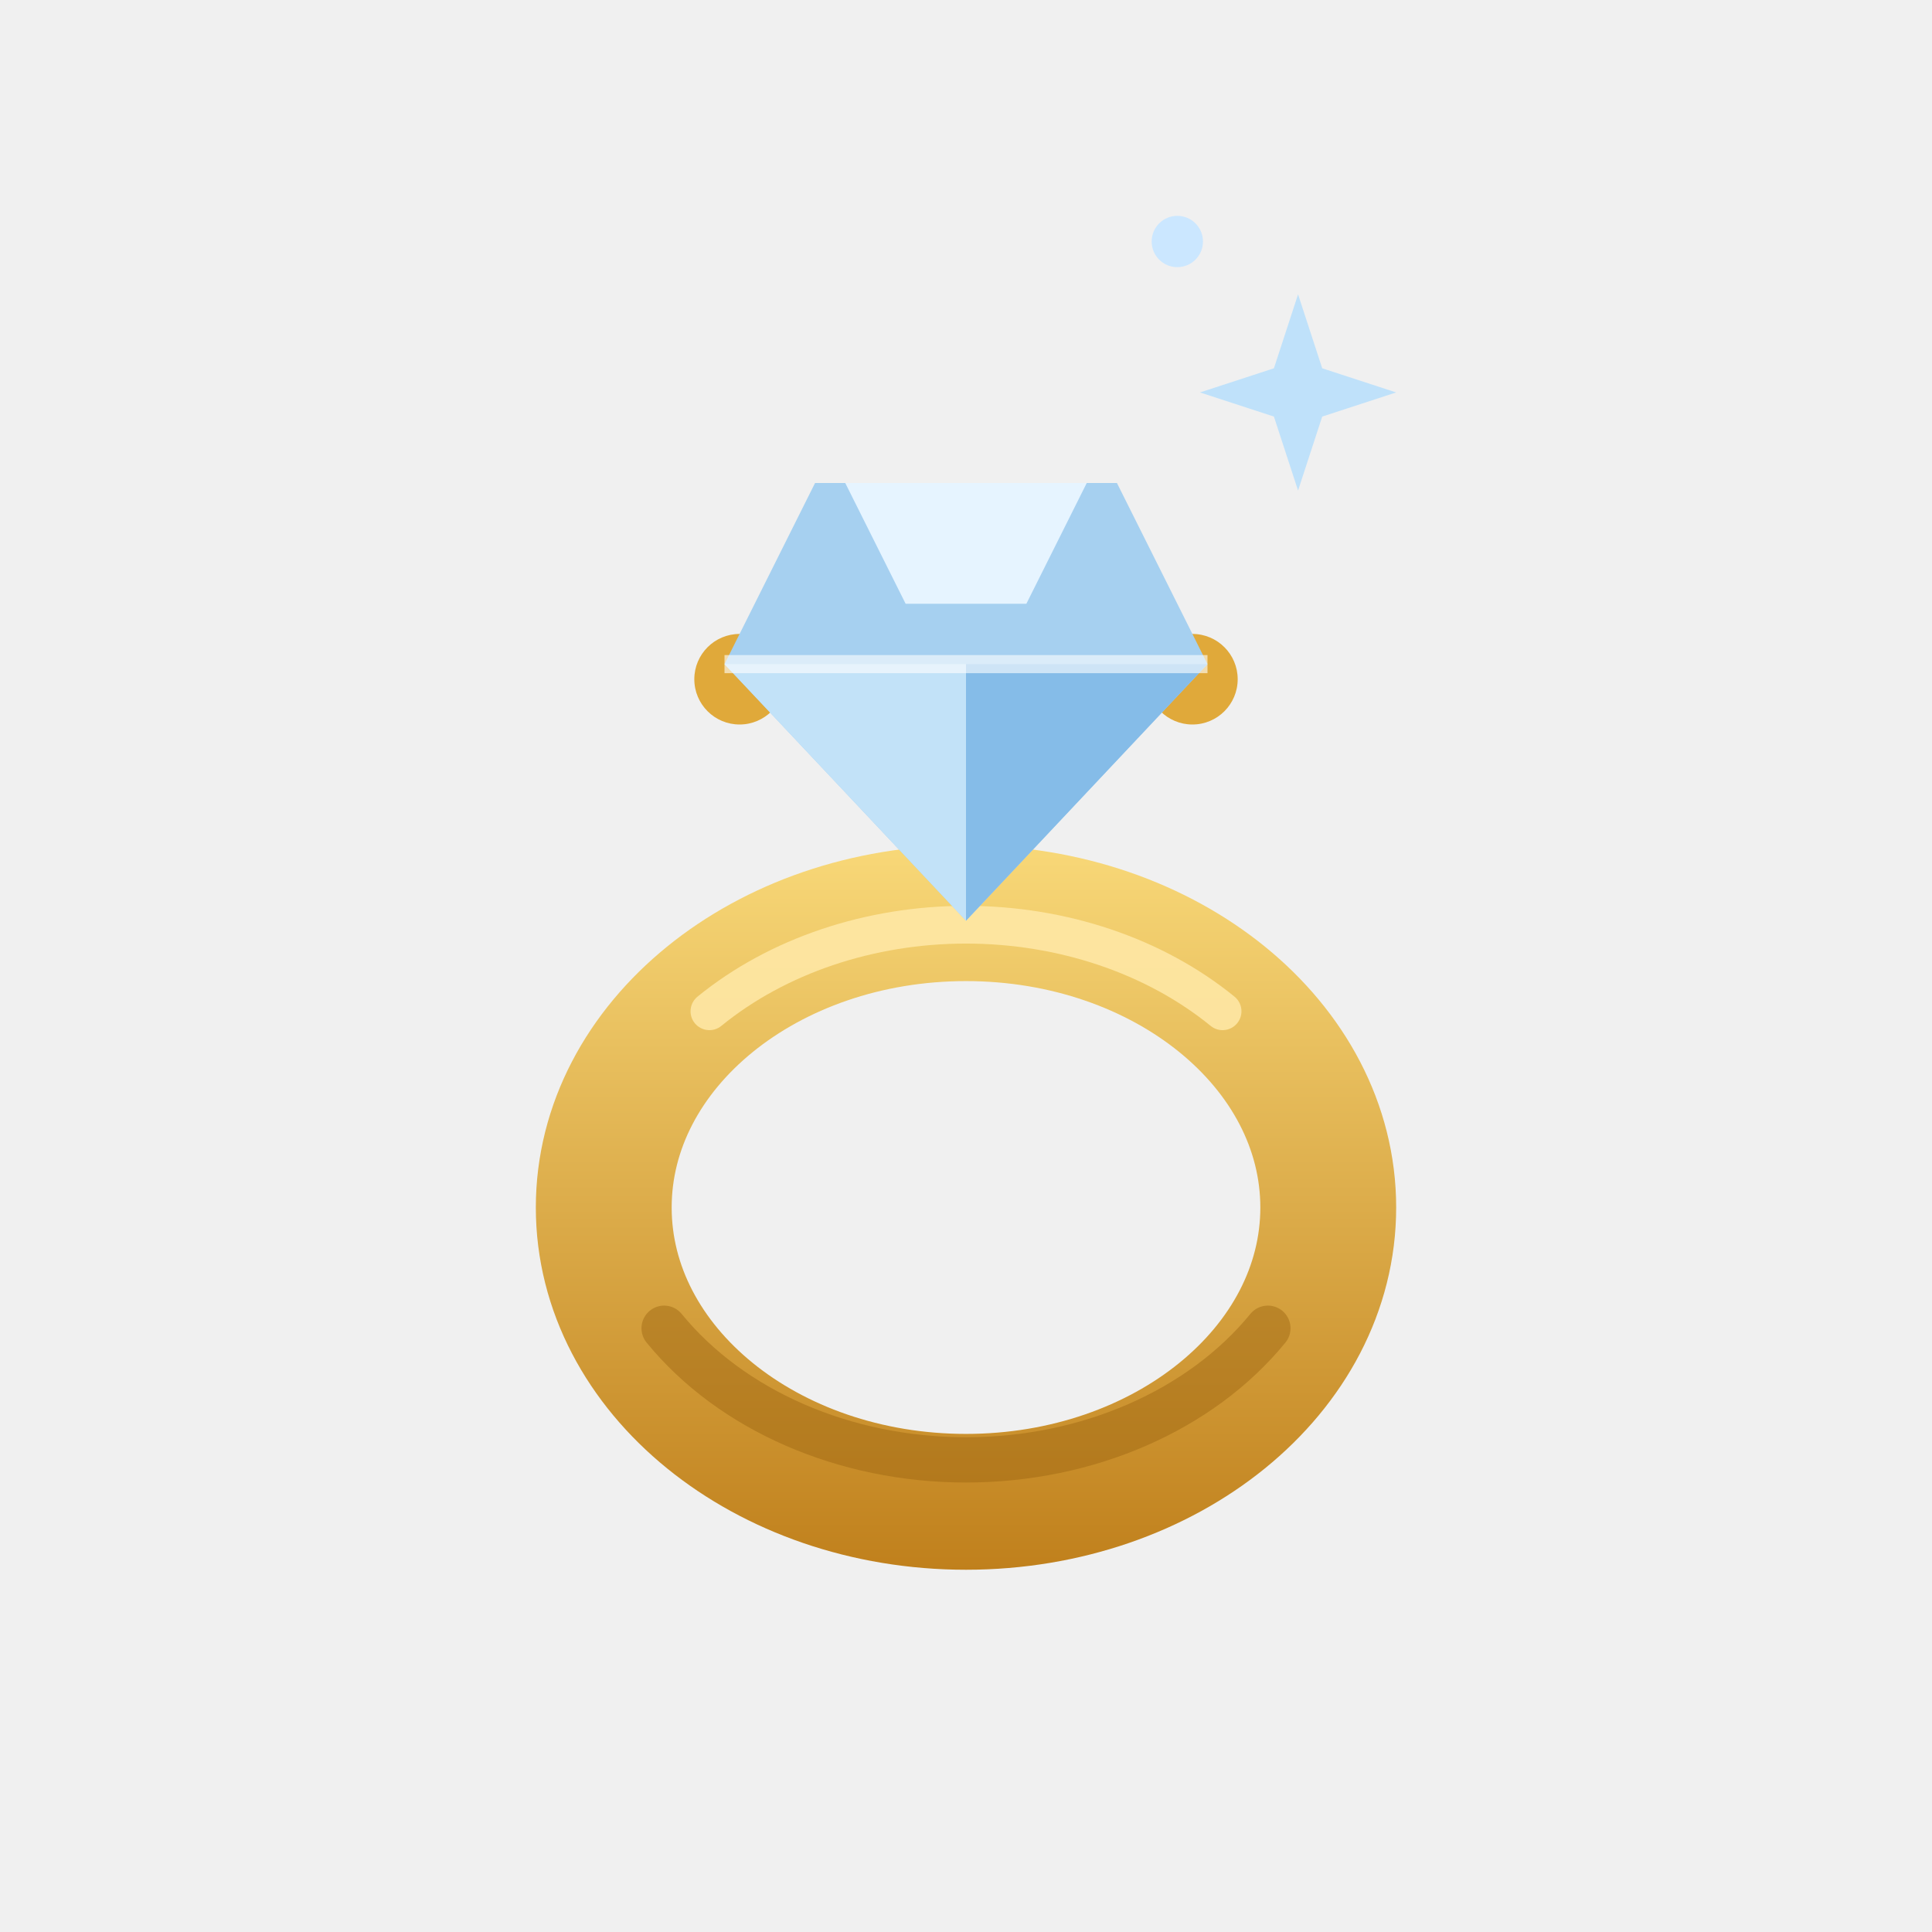
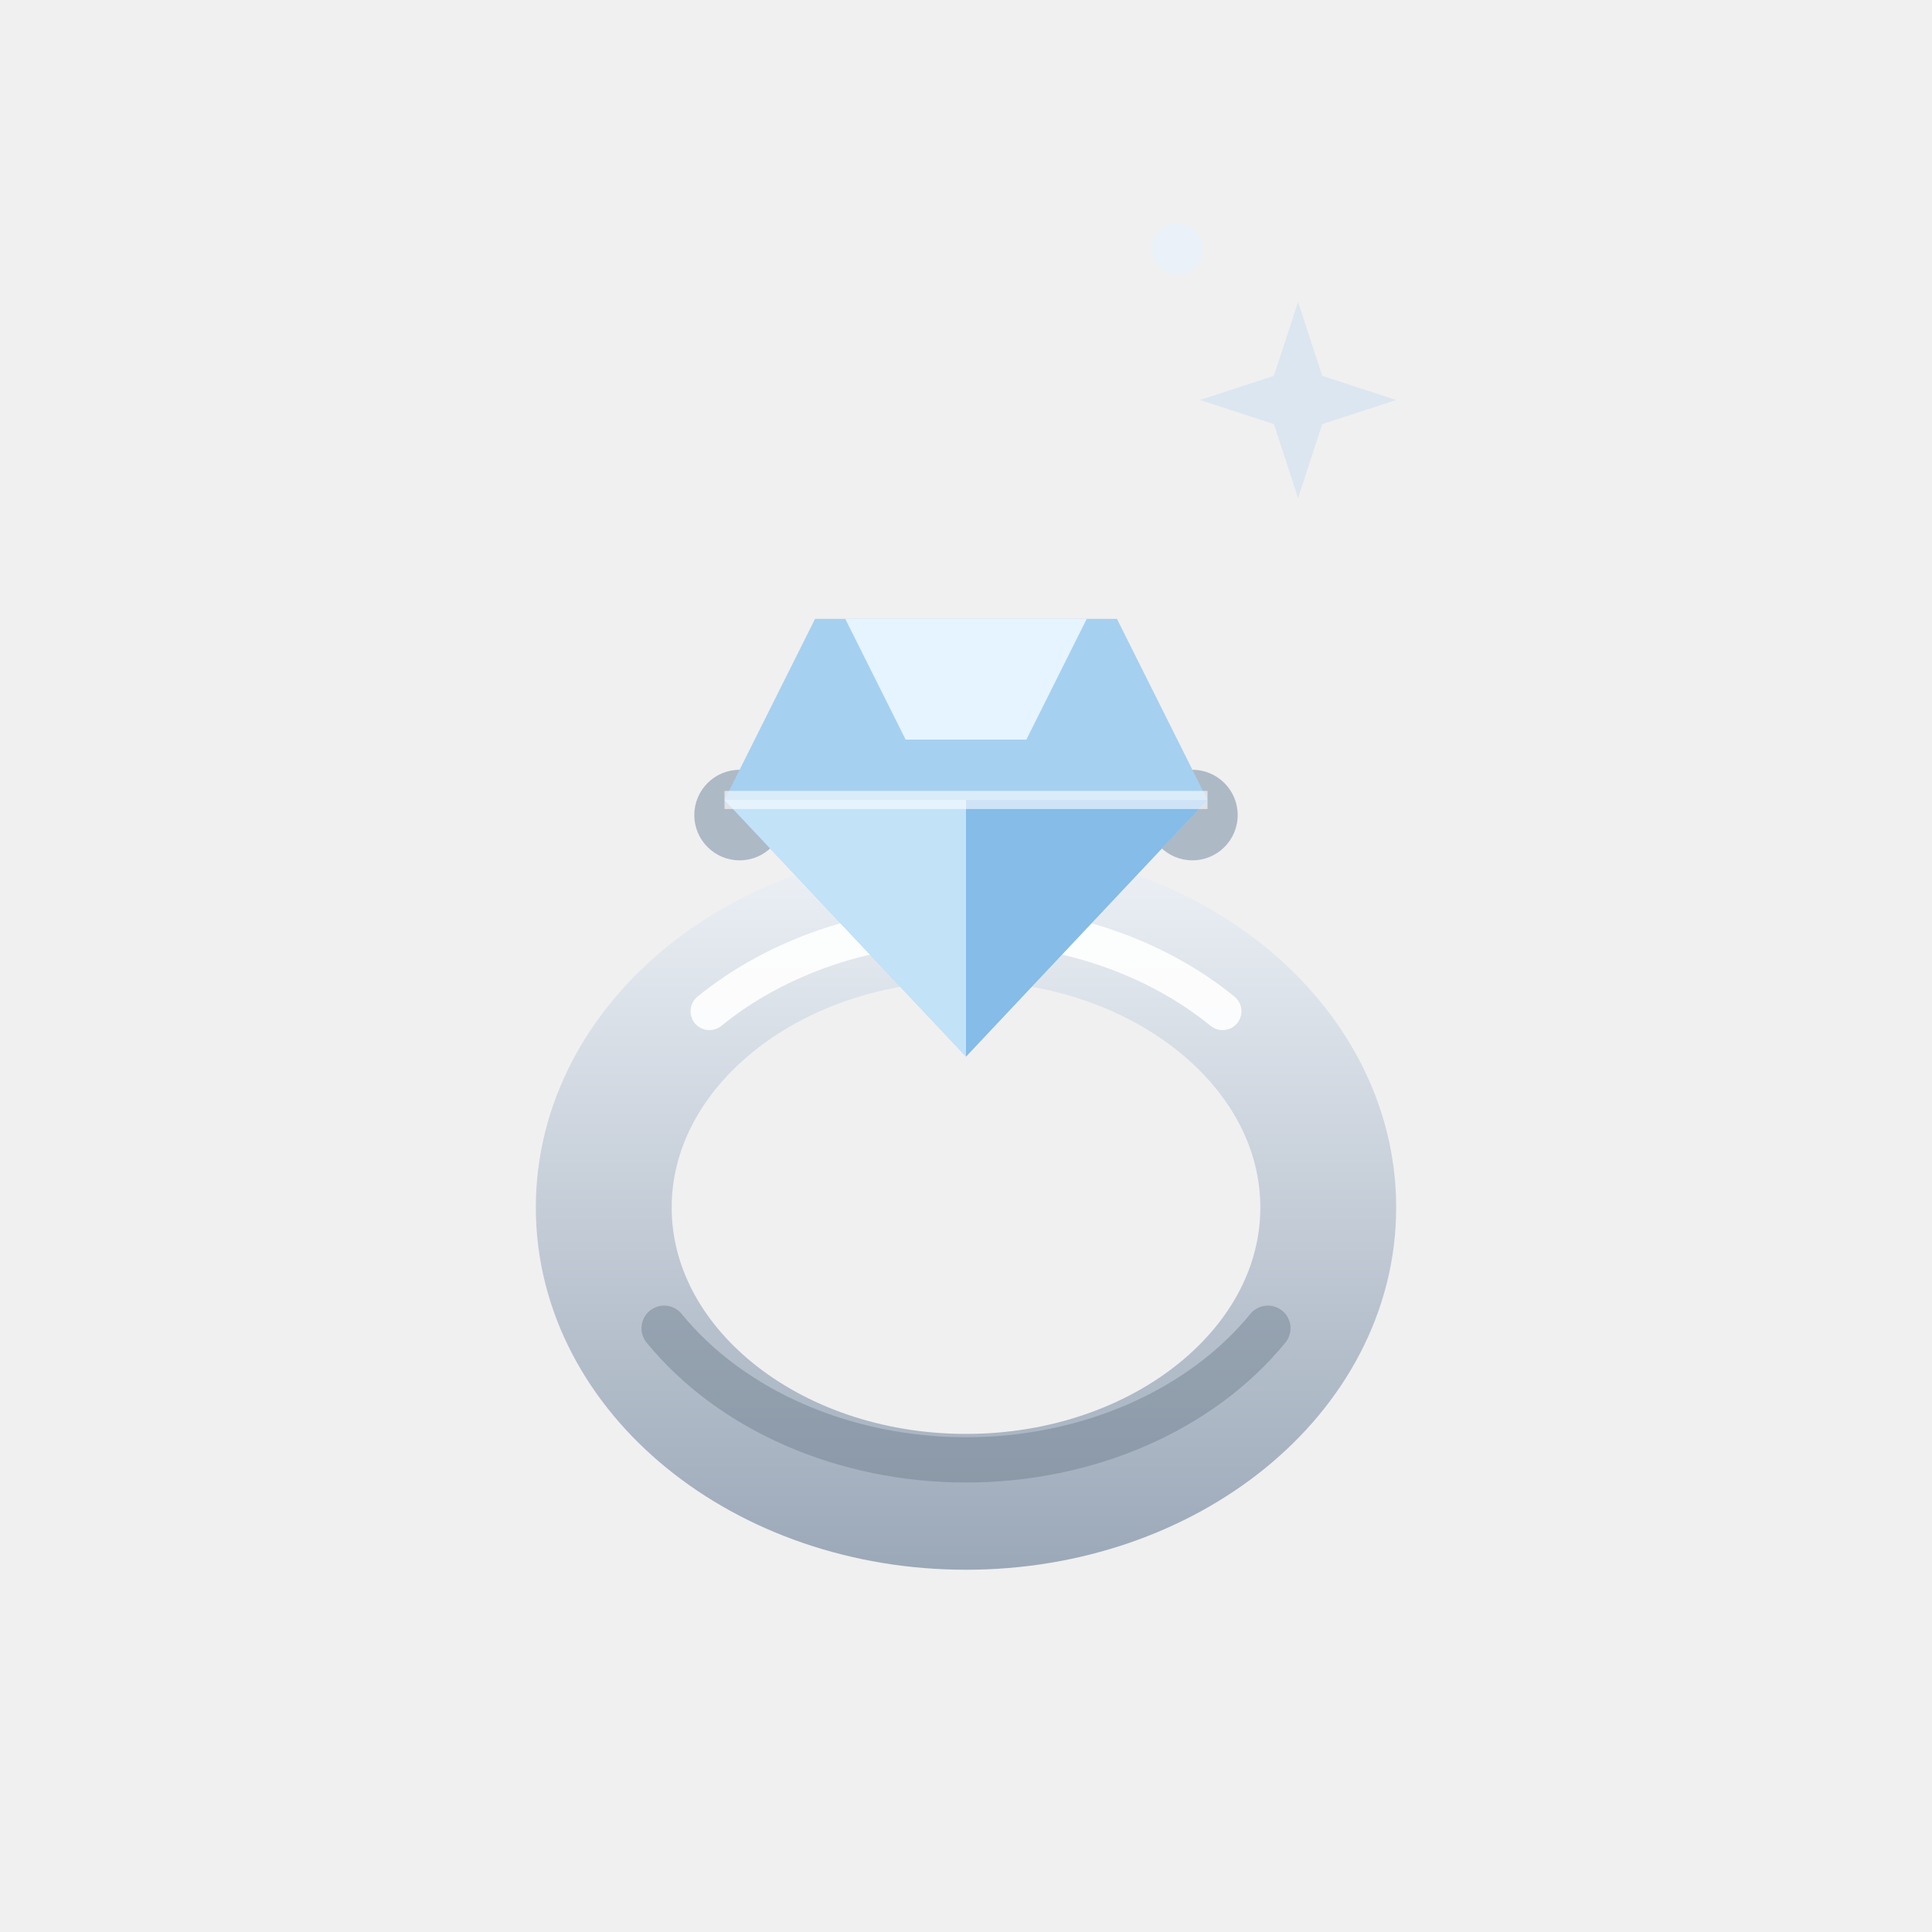
<svg xmlns="http://www.w3.org/2000/svg" width="128" height="128" viewBox="0 0 128 128" fill="none">
  <defs>
-     <linearGradient id="crGold" x1="64" y1="56" x2="64" y2="104" gradientUnits="userSpaceOnUse">
-       <stop offset="0" stop-color="#F8D878" />
-       <stop offset="1" stop-color="#C0801C" />
+     <linearGradient id="crSilver" x1="64" y1="56" x2="64" y2="104" gradientUnits="userSpaceOnUse">
+       <stop offset="0" stop-color="#EEF2F7" />
+       <stop offset="1" stop-color="#9BA8B8" />
    </linearGradient>
  </defs>
-   <ellipse cx="64" cy="80" rx="24" ry="19.5" stroke="url(#crGold)" stroke-width="9" />
-   <path d="M 44 88 A 24 19.5 0 0 0 84 88" stroke="#9C6510" stroke-width="3" stroke-opacity="0.45" stroke-linecap="round" />
-   <path d="M 47 67 A 24 19.5 0 0 1 81 67" stroke="#FFE9A8" stroke-width="2.5" stroke-opacity="0.85" stroke-linecap="round" />
-   <circle cx="49" cy="45" r="3" fill="#E0A93A" />
-   <circle cx="79" cy="45" r="3" fill="#E0A93A" />
-   <path d="M48 44 L54 32 L74 32 L80 44 L64 61 Z" fill="#A6D0F0" />
-   <polygon points="56,32 72,32 68,40 60,40" fill="#E6F4FF" />
-   <polygon points="48,44 64,44 64,61" fill="#C2E2F8" />
-   <polygon points="64,44 80,44 64,61" fill="#85BCE8" />
-   <line x1="48" y1="44" x2="80" y2="44" stroke="#FFFFFF" stroke-opacity="0.6" stroke-width="1.2" />
-   <path d="M86 19.5 L87.6 24.4 L92.5 26 L87.6 27.6 L86 32.5 L84.4 27.6 L79.5 26 L84.4 24.4 Z" fill="#BFE1FA" />
-   <circle cx="78" cy="16" r="1.7" fill="#CBE7FF" />
+   <ellipse cx="64" cy="80" rx="24" ry="19.5" stroke="url(#crSilver)" stroke-width="9" />
+   <path d="M 44 88 A 24 19.5 0 0 0 84 88" stroke="#6E7C8C" stroke-width="3" stroke-opacity="0.45" stroke-linecap="round" />
+   <path d="M 47 67 A 24 19.5 0 0 1 81 67" stroke="#FFFFFF" stroke-width="2.5" stroke-opacity="0.9" stroke-linecap="round" />
+   <circle cx="49" cy="54" r="3" fill="#AEB9C6" />
+   <circle cx="79" cy="54" r="3" fill="#AEB9C6" />
+   <path d="M48 53 L54 41 L74 41 L80 53 L64 70 Z" fill="#A6D0F0" />
+   <polygon points="56,41 72,41 68,49 60,49" fill="#E6F4FF" />
+   <polygon points="48,53 64,53 64,70" fill="#C2E2F8" />
+   <polygon points="64,53 80,53 64,70" fill="#85BCE8" />
+   <line x1="48" y1="53" x2="80" y2="53" stroke="#FFFFFF" stroke-opacity="0.6" stroke-width="1.2" />
+   <path d="M86 20 L87.6 24.9 L92.5 26.5 L87.6 28.1 L86 33 L84.4 28.1 L79.5 26.5 L84.4 24.9 Z" fill="#DCE6F0" />
+   <circle cx="78" cy="16.5" r="1.7" fill="#EAF1F8" />
</svg>
